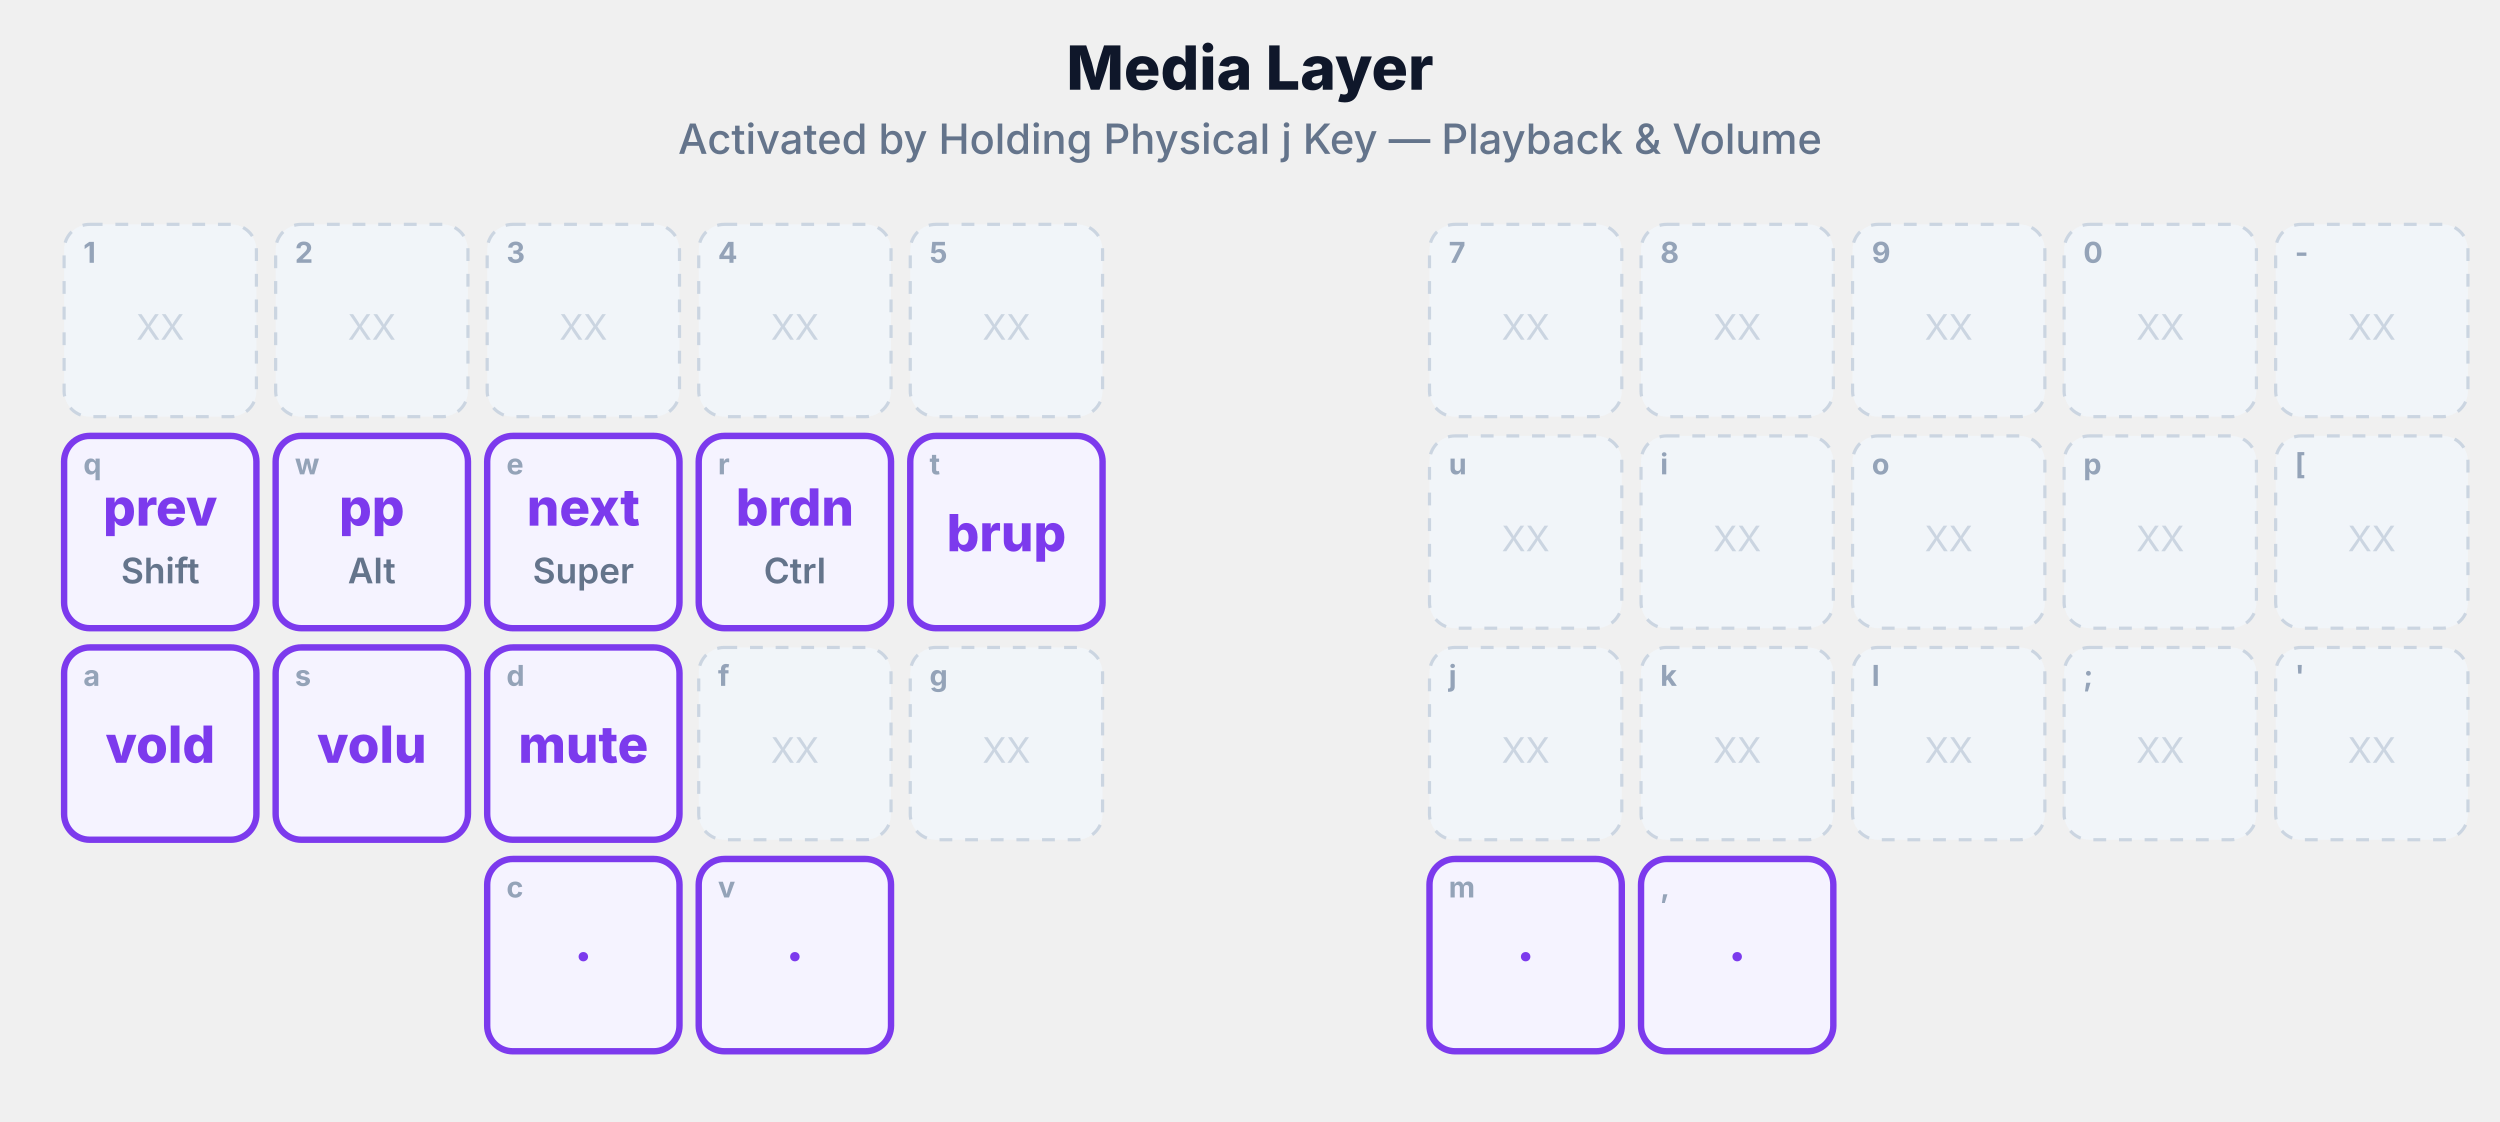
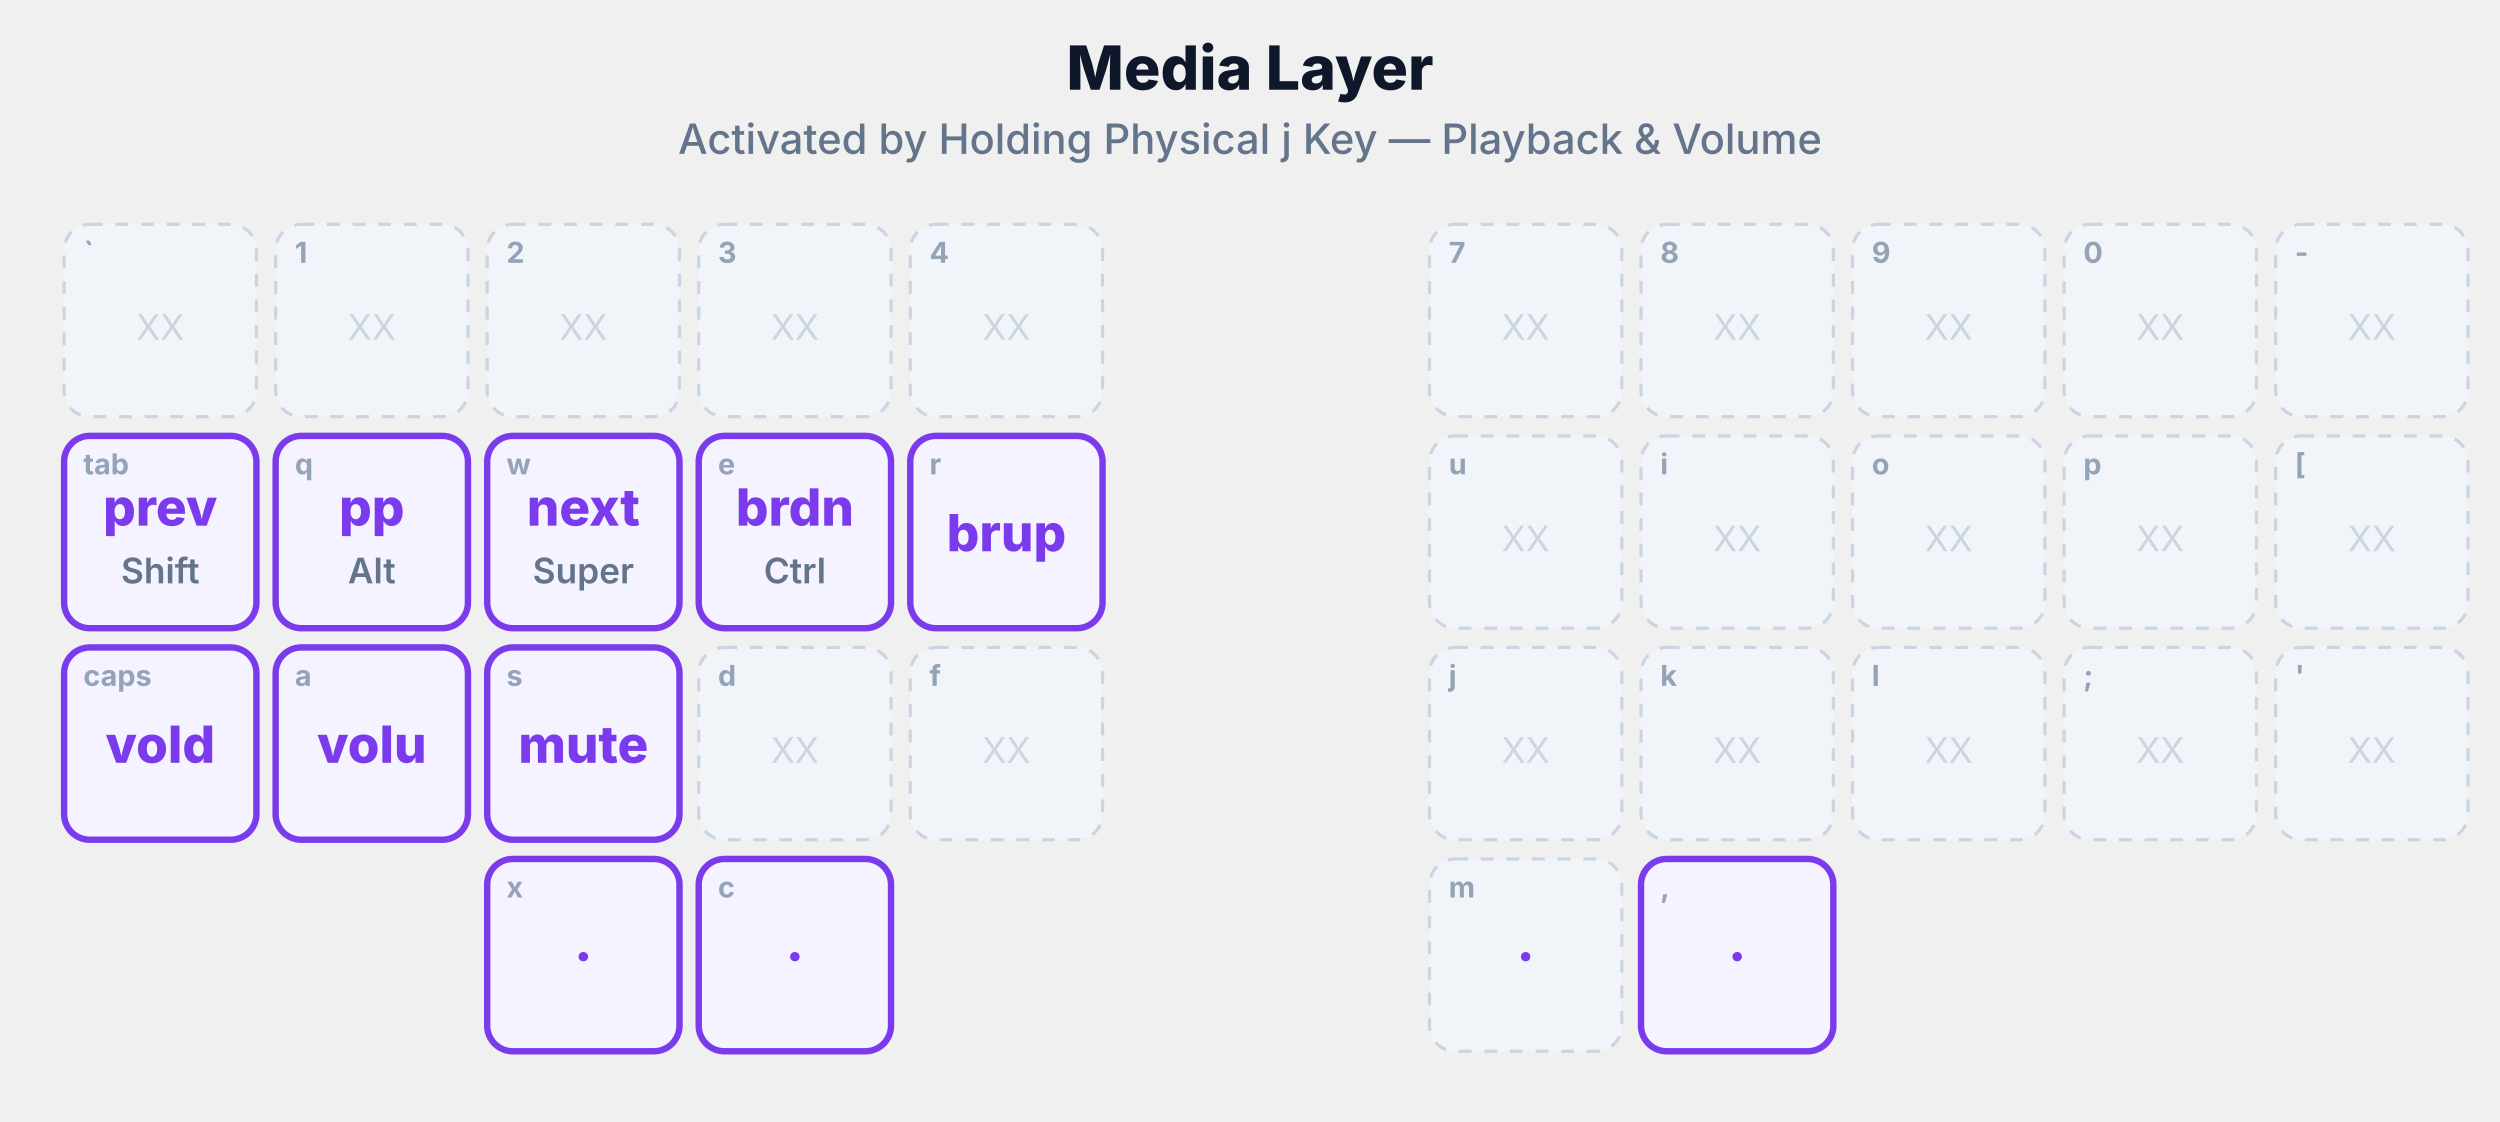
<svg xmlns="http://www.w3.org/2000/svg" viewBox="0 0 780 350">
  <style>
    :root { color-scheme: light dark; }
    rect.key { fill: #ffffff; stroke: #cbd5e1; stroke-width: 1.5px; rx: 8px; ry: 8px; }
    rect.gap { fill: #f1f5f9; stroke: #cbd5e1; stroke-dasharray: 4 4; rx: 8px; ry: 8px; }
    rect.active { fill: #f5f3ff; stroke: #7c3aed; stroke-width: 2px; rx: 8px; ry: 8px; }
    text { font-family: system-ui, -apple-system, sans-serif; text-anchor: middle; }
    text.title { font-size: 19px; font-weight: 800; fill: #0f172a; }
    text.subtitle { font-size: 13px; font-weight: 500; fill: #64748b; }
    text.phys { font-size: 9px; font-weight: 700; fill: #94a3b8; text-anchor: start; }
    text.main { font-size: 16px; font-weight: 800; fill: #7c3aed; }
    text.sub { font-size: 11px; font-weight: 600; fill: #64748b; }
    text.dead { font-size: 11px; fill: #cbd5e1; }
    @media (prefers-color-scheme: dark) {
      rect.key { fill: #1e293b; stroke: #334155; }
      rect.gap { fill: #0f172a; stroke: #334155; }
      rect.active { fill: #2e1065; stroke: #a78bfa; }
      text.title { fill: #f8fafc; }
      text.subtitle { fill: #94a3b8; }
      text.phys { fill: #64748b; }
      text.main { fill: #a78bfa; }
      text.sub { fill: #94a3b8; }
      text.dead { fill: #475569; }
    }
  </style>
  <text x="390" y="28" class="title">Media Layer</text>
  <text x="390" y="48" class="subtitle">Activated by Holding Physical j Key — Playback &amp; Volume</text>
  <g transform="translate(20,70)">
    <rect width="60" height="60" class="gap" />
+     <text x="6" y="12" class="phys">`</text>
+     <text x="30" y="36" class="dead">XX</text>
+   </g>
+   <g transform="translate(86,70)">
+     <rect width="60" height="60" class="gap" />
    <text x="6" y="12" class="phys">1</text>
    <text x="30" y="36" class="dead">XX</text>
  </g>
-   <g transform="translate(86,70)">
+   <g transform="translate(152,70)">
    <rect width="60" height="60" class="gap" />
    <text x="6" y="12" class="phys">2</text>
    <text x="30" y="36" class="dead">XX</text>
  </g>
-   <g transform="translate(152,70)">
+   <g transform="translate(218,70)">
    <rect width="60" height="60" class="gap" />
    <text x="6" y="12" class="phys">3</text>
    <text x="30" y="36" class="dead">XX</text>
  </g>
-   <g transform="translate(218,70)">
+   <g transform="translate(284,70)">
    <rect width="60" height="60" class="gap" />
    <text x="6" y="12" class="phys">4</text>
    <text x="30" y="36" class="dead">XX</text>
  </g>
-   <g transform="translate(284,70)">
-     <rect width="60" height="60" class="gap" />
-     <text x="6" y="12" class="phys">5</text>
-     <text x="30" y="36" class="dead">XX</text>
-   </g>
  <g transform="translate(446,70)">
    <rect width="60" height="60" class="gap" />
    <text x="6" y="12" class="phys">7</text>
    <text x="30" y="36" class="dead">XX</text>
  </g>
  <g transform="translate(512,70)">
    <rect width="60" height="60" class="gap" />
    <text x="6" y="12" class="phys">8</text>
    <text x="30" y="36" class="dead">XX</text>
  </g>
  <g transform="translate(578,70)">
    <rect width="60" height="60" class="gap" />
    <text x="6" y="12" class="phys">9</text>
    <text x="30" y="36" class="dead">XX</text>
  </g>
  <g transform="translate(644,70)">
    <rect width="60" height="60" class="gap" />
    <text x="6" y="12" class="phys">0</text>
    <text x="30" y="36" class="dead">XX</text>
  </g>
  <g transform="translate(710,70)">
    <rect width="60" height="60" class="gap" />
    <text x="6" y="12" class="phys">-</text>
    <text x="30" y="36" class="dead">XX</text>
  </g>
  <g transform="translate(20,136)">
    <rect width="60" height="60" class="active" />
-     <text x="6" y="12" class="phys">q</text>
+     <text x="6" y="12" class="phys">tab</text>
    <text x="30" y="28" class="main">prev</text>
    <text x="30" y="46" class="sub" font-weight="700" fill="#ea580c">Shift</text>
  </g>
  <g transform="translate(86,136)">
    <rect width="60" height="60" class="active" />
-     <text x="6" y="12" class="phys">w</text>
+     <text x="6" y="12" class="phys">q</text>
    <text x="30" y="28" class="main">pp</text>
    <text x="30" y="46" class="sub" font-weight="700" fill="#ea580c">Alt</text>
  </g>
  <g transform="translate(152,136)">
    <rect width="60" height="60" class="active" />
-     <text x="6" y="12" class="phys">e</text>
+     <text x="6" y="12" class="phys">w</text>
    <text x="30" y="28" class="main">next</text>
    <text x="30" y="46" class="sub" font-weight="700" fill="#ea580c">Super</text>
  </g>
  <g transform="translate(218,136)">
    <rect width="60" height="60" class="active" />
-     <text x="6" y="12" class="phys">r</text>
+     <text x="6" y="12" class="phys">e</text>
    <text x="30" y="28" class="main">brdn</text>
    <text x="30" y="46" class="sub" font-weight="700" fill="#ea580c">Ctrl</text>
  </g>
  <g transform="translate(284,136)">
    <rect width="60" height="60" class="active" />
-     <text x="6" y="12" class="phys">t</text>
+     <text x="6" y="12" class="phys">r</text>
    <text x="30" y="36" class="main">brup</text>
  </g>
  <g transform="translate(446,136)">
    <rect width="60" height="60" class="gap" />
    <text x="6" y="12" class="phys">u</text>
    <text x="30" y="36" class="dead">XX</text>
  </g>
  <g transform="translate(512,136)">
    <rect width="60" height="60" class="gap" />
    <text x="6" y="12" class="phys">i</text>
    <text x="30" y="36" class="dead">XX</text>
  </g>
  <g transform="translate(578,136)">
    <rect width="60" height="60" class="gap" />
    <text x="6" y="12" class="phys">o</text>
    <text x="30" y="36" class="dead">XX</text>
  </g>
  <g transform="translate(644,136)">
    <rect width="60" height="60" class="gap" />
    <text x="6" y="12" class="phys">p</text>
    <text x="30" y="36" class="dead">XX</text>
  </g>
  <g transform="translate(710,136)">
    <rect width="60" height="60" class="gap" />
    <text x="6" y="12" class="phys">[</text>
    <text x="30" y="36" class="dead">XX</text>
  </g>
  <g transform="translate(20,202)">
    <rect width="60" height="60" class="active" />
+     <text x="6" y="12" class="phys">caps</text>
+     <text x="30" y="36" class="main">vold</text>
+   </g>
+   <g transform="translate(86,202)">
+     <rect width="60" height="60" class="active" />
    <text x="6" y="12" class="phys">a</text>
-     <text x="30" y="36" class="main">vold</text>
-   </g>
-   <g transform="translate(86,202)">
+     <text x="30" y="36" class="main">volu</text>
+   </g>
+   <g transform="translate(152,202)">
    <rect width="60" height="60" class="active" />
    <text x="6" y="12" class="phys">s</text>
-     <text x="30" y="36" class="main">volu</text>
-   </g>
-   <g transform="translate(152,202)">
-     <rect width="60" height="60" class="active" />
+     <text x="30" y="36" class="main">mute</text>
+   </g>
+   <g transform="translate(218,202)">
+     <rect width="60" height="60" class="gap" />
    <text x="6" y="12" class="phys">d</text>
-     <text x="30" y="36" class="main">mute</text>
-   </g>
-   <g transform="translate(218,202)">
+     <text x="30" y="36" class="dead">XX</text>
+   </g>
+   <g transform="translate(284,202)">
    <rect width="60" height="60" class="gap" />
    <text x="6" y="12" class="phys">f</text>
    <text x="30" y="36" class="dead">XX</text>
  </g>
-   <g transform="translate(284,202)">
-     <rect width="60" height="60" class="gap" />
-     <text x="6" y="12" class="phys">g</text>
-     <text x="30" y="36" class="dead">XX</text>
-   </g>
  <g transform="translate(446,202)">
    <rect width="60" height="60" class="gap" />
    <text x="6" y="12" class="phys">j</text>
    <text x="30" y="36" class="dead">XX</text>
  </g>
  <g transform="translate(512,202)">
    <rect width="60" height="60" class="gap" />
    <text x="6" y="12" class="phys">k</text>
    <text x="30" y="36" class="dead">XX</text>
  </g>
  <g transform="translate(578,202)">
    <rect width="60" height="60" class="gap" />
    <text x="6" y="12" class="phys">l</text>
    <text x="30" y="36" class="dead">XX</text>
  </g>
  <g transform="translate(644,202)">
    <rect width="60" height="60" class="gap" />
    <text x="6" y="12" class="phys">;</text>
    <text x="30" y="36" class="dead">XX</text>
  </g>
  <g transform="translate(710,202)">
    <rect width="60" height="60" class="gap" />
    <text x="6" y="12" class="phys">'</text>
    <text x="30" y="36" class="dead">XX</text>
  </g>
  <g transform="translate(152,268)">
    <rect width="60" height="60" class="active" />
+     <text x="6" y="12" class="phys">x</text>
+     <text x="30" y="36" class="main">·</text>
+   </g>
+   <g transform="translate(218,268)">
+     <rect width="60" height="60" class="active" />
    <text x="6" y="12" class="phys">c</text>
    <text x="30" y="36" class="main">·</text>
  </g>
-   <g transform="translate(218,268)">
-     <rect width="60" height="60" class="active" />
-     <text x="6" y="12" class="phys">v</text>
-     <text x="30" y="36" class="main">·</text>
-   </g>
  <g transform="translate(446,268)">
-     <rect width="60" height="60" class="active" />
+     <rect width="60" height="60" class="gap" />
    <text x="6" y="12" class="phys">m</text>
    <text x="30" y="36" class="main">·</text>
  </g>
  <g transform="translate(512,268)">
    <rect width="60" height="60" class="active" />
    <text x="6" y="12" class="phys">,</text>
    <text x="30" y="36" class="main">·</text>
  </g>
</svg>
